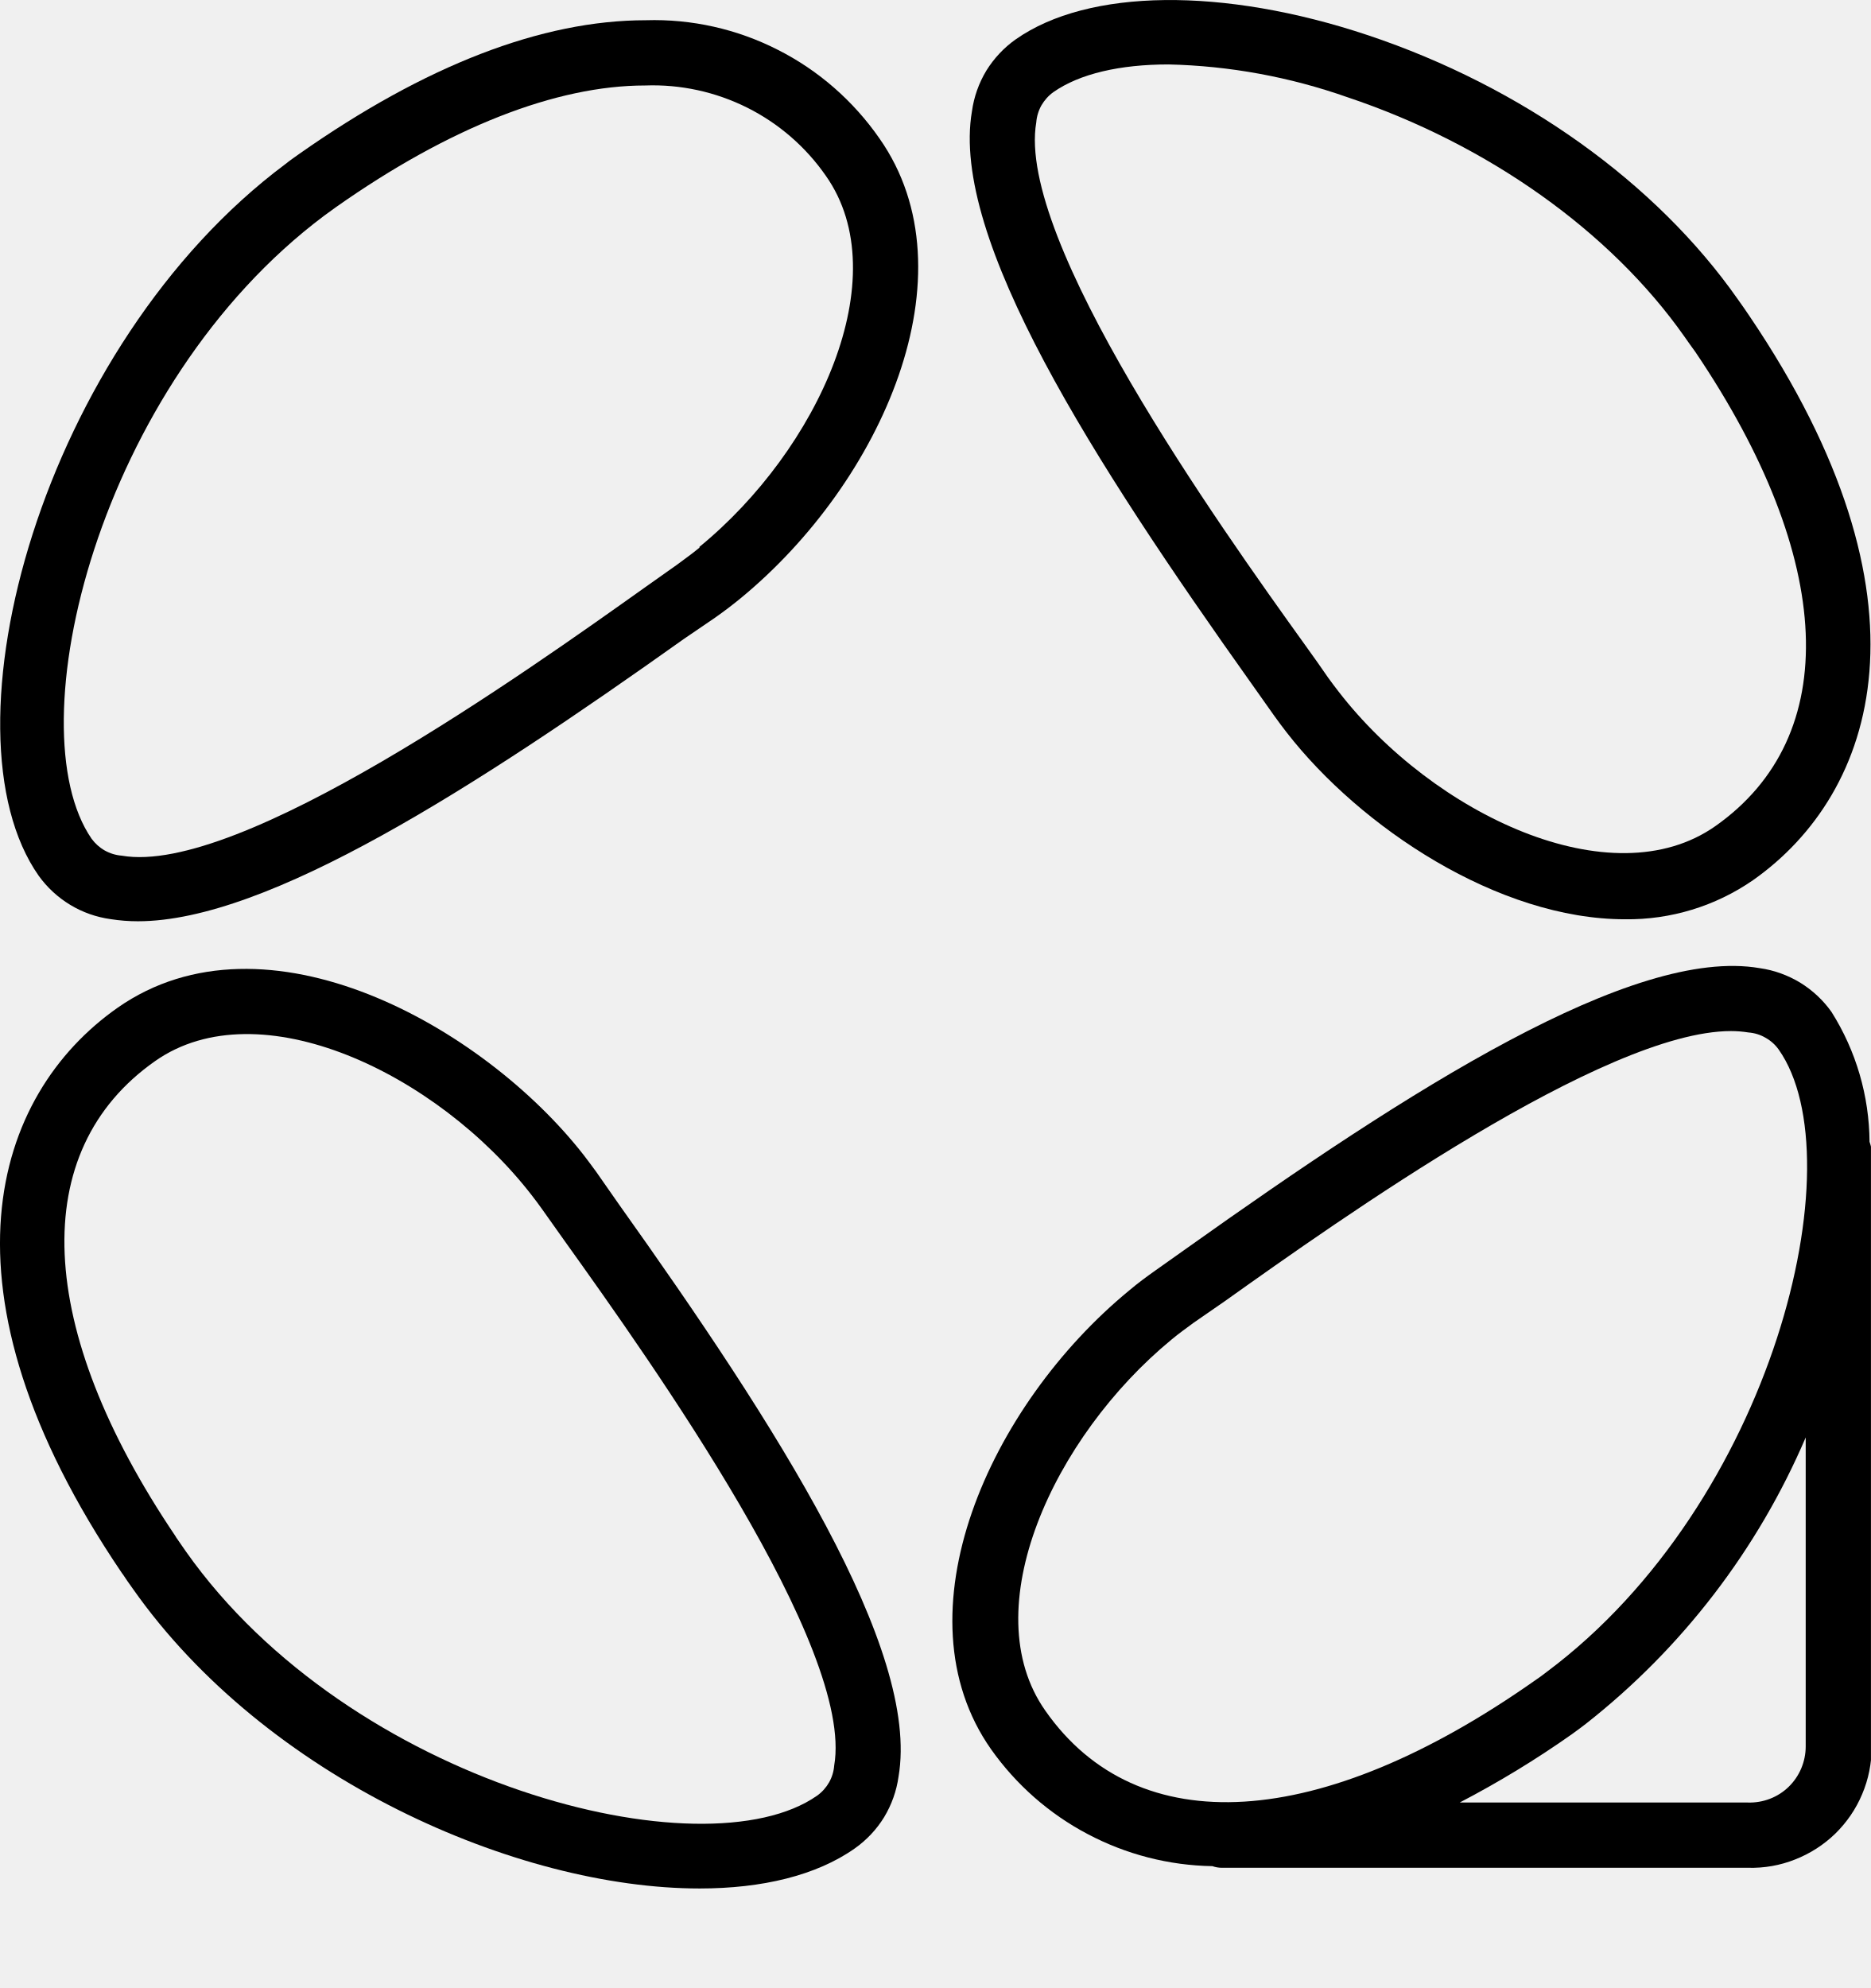
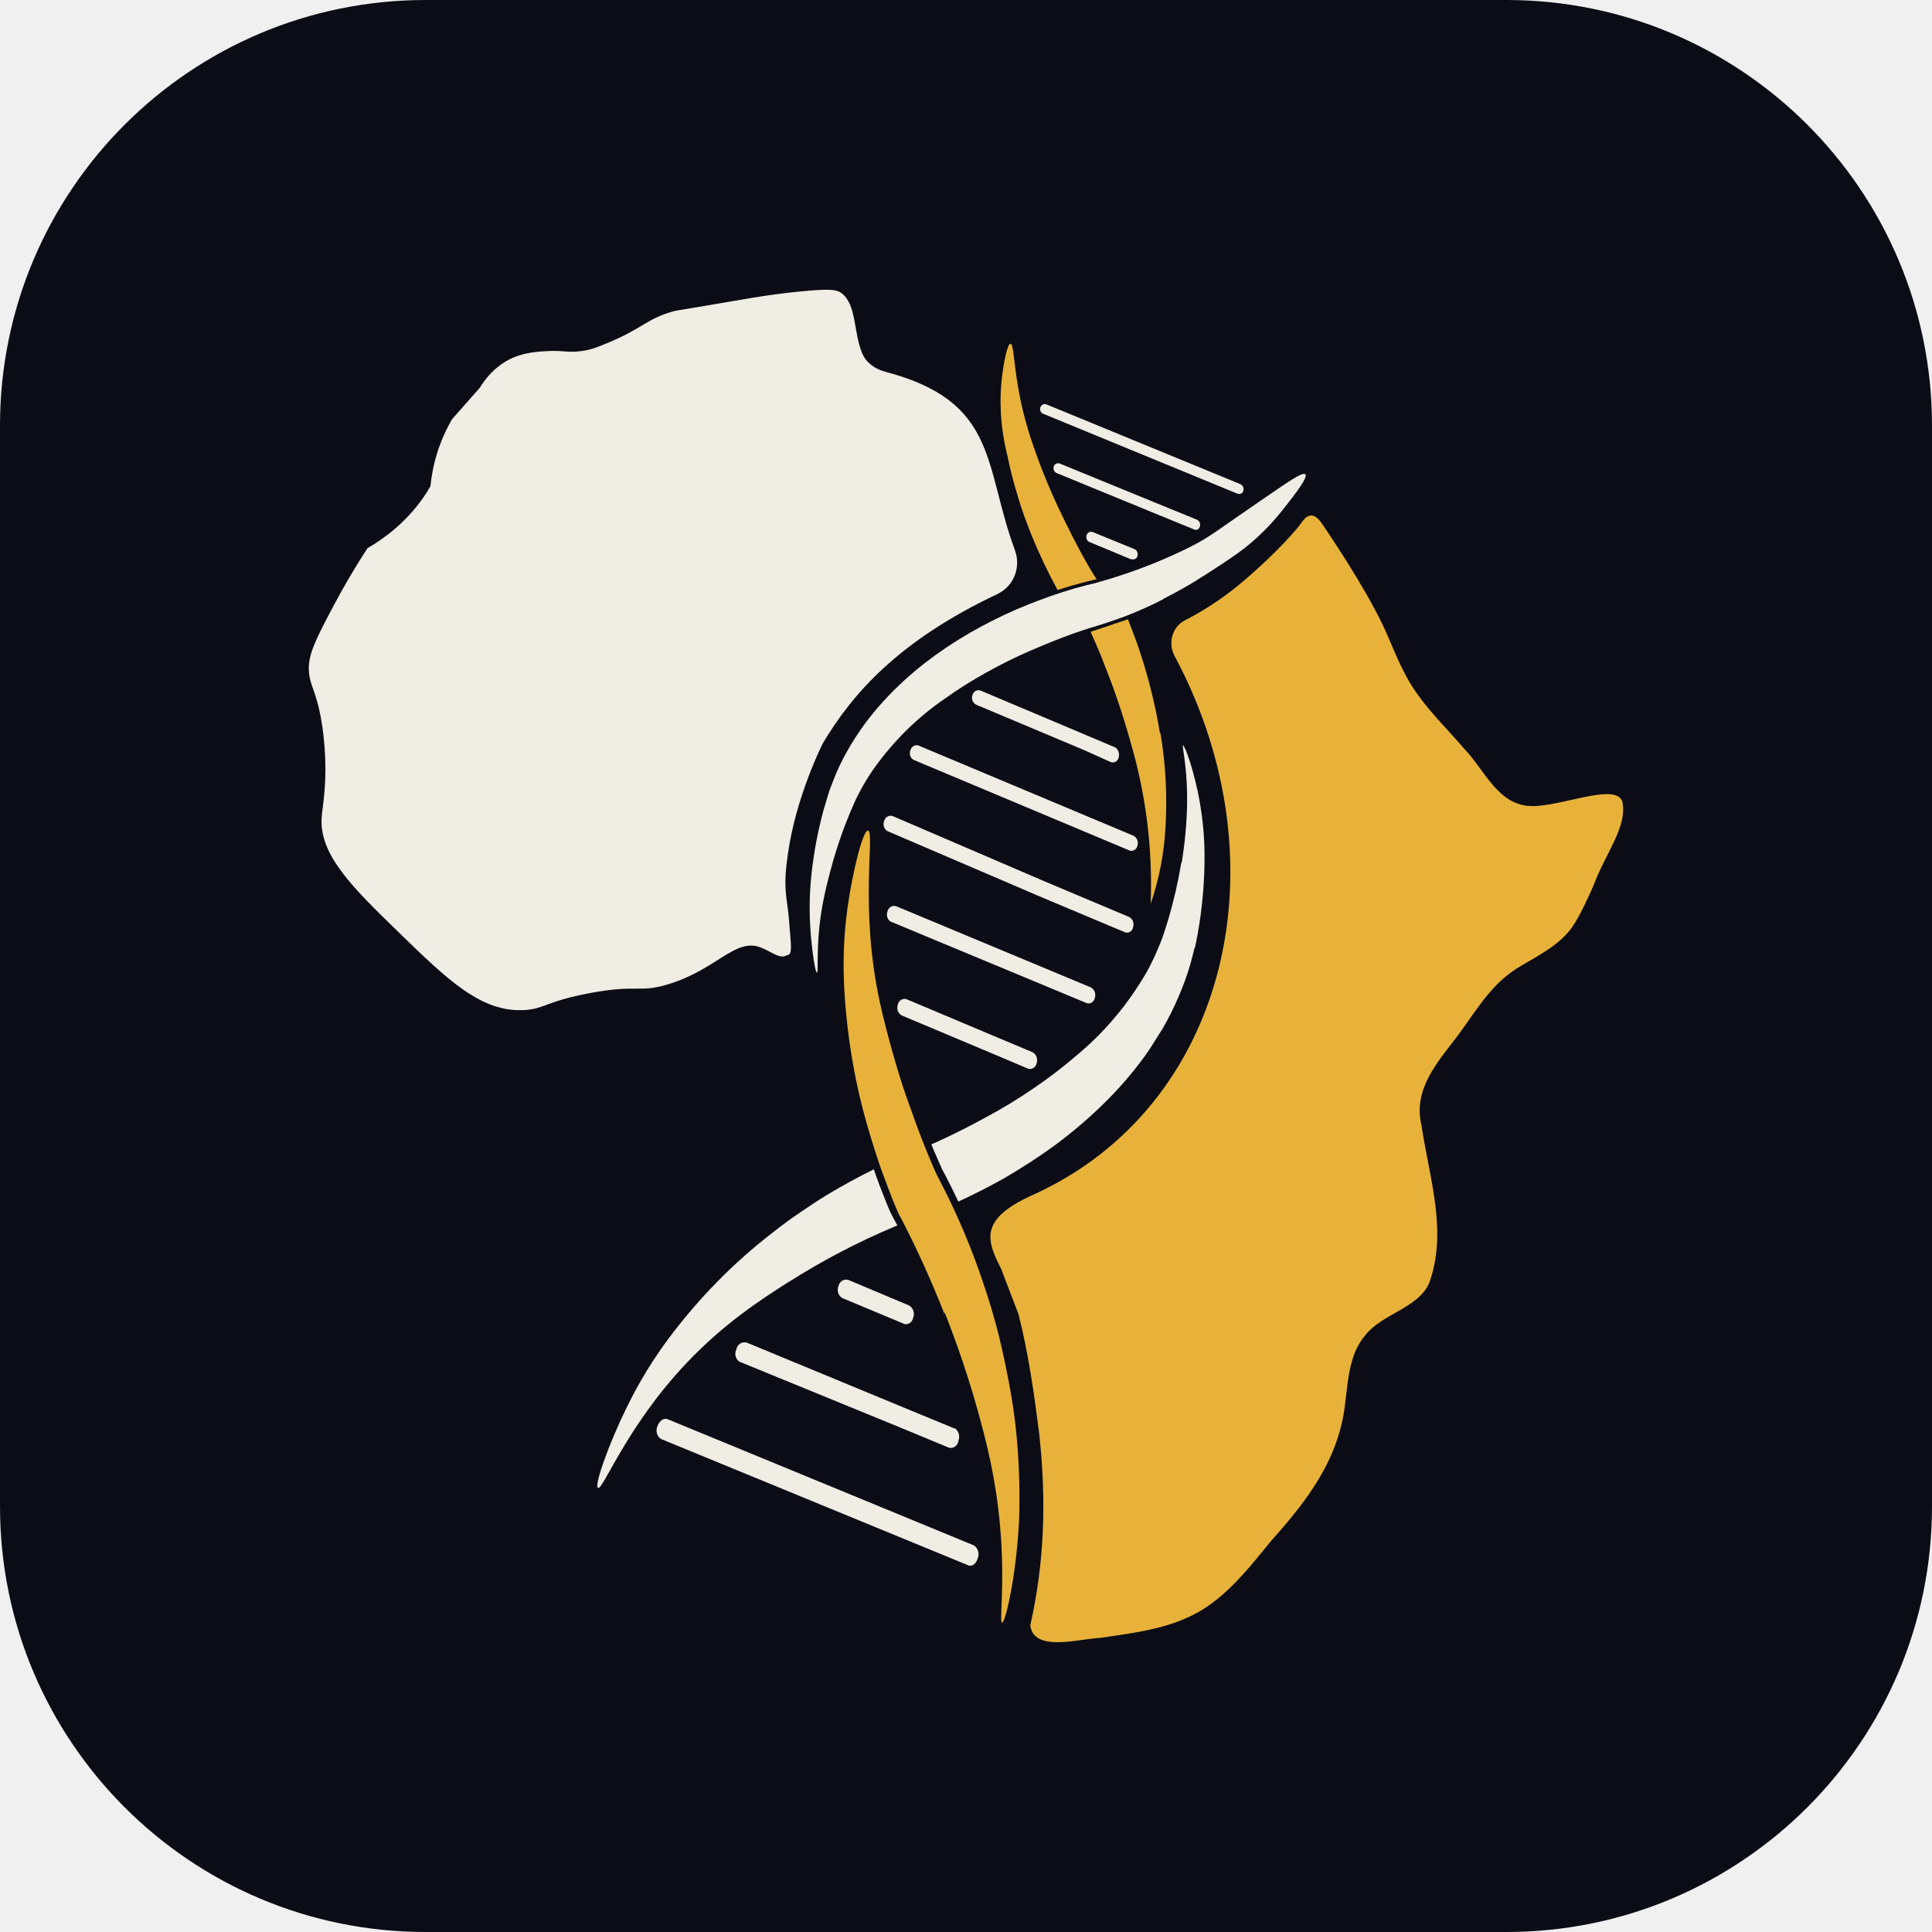
- <svg xmlns="http://www.w3.org/2000/svg" width="16" height="17" viewBox="0 0 16 17" fill="none">
-   <g clip-path="url(#clip0_214_2)">
-     <path d="M15.988 9.764C15.985 9.371 15.873 8.987 15.663 8.654C15.592 8.553 15.5 8.468 15.395 8.403C15.289 8.339 15.171 8.296 15.049 8.279C13.964 8.092 12.054 9.319 10.152 10.672L9.881 10.864C9.806 10.917 9.73 10.973 9.658 11.034C8.457 12.021 7.663 13.802 8.475 14.958C8.69 15.262 8.973 15.511 9.302 15.684C9.631 15.858 9.996 15.952 10.368 15.958C10.394 15.967 10.422 15.972 10.449 15.972H14.948C15.086 15.976 15.223 15.952 15.351 15.901C15.479 15.851 15.596 15.776 15.695 15.68C15.793 15.584 15.872 15.469 15.925 15.342C15.979 15.215 16.006 15.079 16.006 14.941V9.841C16.003 9.815 15.997 9.789 15.988 9.764ZM14.948 15.414H12.483C12.815 15.241 13.136 15.046 13.442 14.83C13.482 14.801 13.522 14.772 13.563 14.74C14.385 14.094 15.031 13.252 15.442 12.292V14.935C15.442 14.999 15.429 15.062 15.404 15.122C15.379 15.181 15.343 15.234 15.297 15.279C15.251 15.324 15.196 15.359 15.136 15.382C15.076 15.405 15.012 15.416 14.948 15.414ZM10.474 11.127C11.465 10.422 13.723 8.817 14.803 8.817C14.853 8.817 14.903 8.821 14.953 8.829C15.004 8.833 15.054 8.848 15.098 8.874C15.143 8.899 15.181 8.933 15.211 8.975C15.876 9.92 15.163 12.85 13.23 14.295C13.195 14.322 13.162 14.347 13.127 14.37C11.295 15.659 9.728 15.758 8.939 14.628C8.33 13.762 9.006 12.288 10.02 11.454C10.082 11.402 10.149 11.355 10.208 11.311L10.474 11.127Z" fill="black" />
-     <path d="M5.523 0.173C4.633 0.173 3.637 0.559 2.559 1.316C2.517 1.346 2.475 1.375 2.442 1.402C0.359 2.955 -0.537 6.253 0.331 7.489C0.403 7.589 0.495 7.674 0.601 7.738C0.707 7.802 0.824 7.843 0.947 7.86C1.024 7.872 1.101 7.878 1.179 7.878C2.292 7.878 4.073 6.726 5.848 5.464L6.115 5.282C6.189 5.23 6.263 5.174 6.336 5.114C7.54 4.123 8.334 2.342 7.521 1.184C7.298 0.863 6.999 0.601 6.65 0.425C6.302 0.248 5.914 0.161 5.523 0.173ZM5.982 4.683C5.92 4.735 5.853 4.781 5.794 4.826L5.524 5.017C4.484 5.757 2.045 7.492 1.041 7.317C0.99 7.313 0.941 7.298 0.896 7.273C0.852 7.248 0.813 7.213 0.783 7.172C0.129 6.222 0.836 3.295 2.773 1.844L2.875 1.77C3.841 1.09 4.755 0.731 5.517 0.731C5.819 0.72 6.118 0.785 6.389 0.92C6.659 1.055 6.891 1.256 7.063 1.504C7.673 2.371 6.996 3.846 5.981 4.677L5.982 4.683Z" fill="black" />
-     <path d="M10.897 6.121C10.932 6.169 10.966 6.216 11.003 6.263C11.634 7.075 12.813 7.861 13.897 7.861C14.287 7.866 14.67 7.749 14.991 7.527C16.05 6.782 16.598 5.123 14.96 2.701C14.928 2.654 14.896 2.607 14.862 2.56C14.164 1.563 13.015 0.741 11.698 0.301C10.46 -0.112 9.307 -0.099 8.687 0.336C8.586 0.407 8.5 0.499 8.435 0.604C8.371 0.71 8.329 0.828 8.312 0.951C8.125 2.036 9.351 3.946 10.704 5.848L10.897 6.121ZM8.862 1.046C8.866 0.995 8.881 0.946 8.906 0.901C8.932 0.857 8.966 0.818 9.008 0.788C9.233 0.63 9.579 0.551 9.994 0.551C10.515 0.563 11.03 0.658 11.522 0.831C12.723 1.233 13.773 1.979 14.406 2.88C14.438 2.925 14.468 2.969 14.498 3.009C15.696 4.781 15.76 6.297 14.67 7.064C13.782 7.689 12.257 6.961 11.448 5.915C11.416 5.875 11.387 5.834 11.358 5.795C11.303 5.714 11.237 5.622 11.164 5.52C10.419 4.484 8.689 2.051 8.862 1.046Z" fill="black" />
-     <path d="M5.099 10.021C5.064 9.973 5.029 9.926 4.993 9.879C4.135 8.778 2.272 7.731 1.005 8.618C-0.056 9.363 -0.603 11.024 1.042 13.451L1.051 13.463C1.078 13.503 1.105 13.544 1.134 13.583C2.274 15.207 4.425 16.149 5.983 16.149C6.517 16.149 6.981 16.038 7.309 15.807C7.41 15.736 7.496 15.645 7.561 15.539C7.625 15.433 7.667 15.315 7.684 15.193C7.87 14.107 6.644 12.196 5.291 10.296L5.099 10.021ZM7.134 15.097C7.13 15.148 7.115 15.198 7.09 15.242C7.064 15.287 7.03 15.325 6.988 15.355C6.02 16.034 2.993 15.258 1.589 13.266L1.506 13.146L1.499 13.134C0.299 11.356 0.234 9.841 1.326 9.074C2.215 8.449 3.74 9.177 4.548 10.222C4.58 10.262 4.609 10.303 4.638 10.343L4.831 10.615C5.575 11.655 7.307 14.091 7.134 15.097Z" fill="black" />
+ <svg xmlns="http://www.w3.org/2000/svg" width="128" height="128" viewBox="0 0 128 128">
+   <rect width="128" height="128" rx="28.2" fill="#0b0c15" />
+   <g transform="translate(20.46, 19.20) scale(0.6686)">
+     <path fill="#EFEDE4" d="M35.46,68.86c4.9-1.42,6.76-4.67,9.29-3.7,1.14.44,1.83,1.13,2.52.83.38-.17.62.03.45-1.86-.14-1.52-.15-2.16-.3-3.14-.3-1.99-.23-3.07.05-5.06.79-5.74,3.47-11,3.47-11,2.97-5,7.62-10.21,17.27-14.77,1.65-.78,2.38-2.66,1.76-4.35-3.11-8.42-1.61-14.74-12.85-17.69-1.01-.26-1.92-.91-2.3-1.86-.86-2.11-.54-4.82-2.04-5.93-.42-.31-.89-.48-4.04-.17-3.66.36-5.9.84-10.37,1.58-1.9.32-1.93.3-2.34.42-2.45.69-3.04,1.68-6.17,3-1.16.49-1.83.77-2.84.91-1.34.19-1.74-.08-3.33,0-.96.05-2.25.12-3.55.7-.66.3-2.05,1.06-3.19,2.93-.92,1.05-1.84,2.09-2.77,3.14-.5.87-1.06,2.02-1.49,3.42-.37,1.21-.55,2.31-.64,3.21-.21.37-.45.74-.71,1.12-1.67,2.4-3.75,3.98-5.53,5.02-1.48,2.27-2.58,4.23-3.33,5.65C.79,34.44-.05,36.06,0,37.61c.06,1.72.73,1.94,1.28,5.3.07.4.29,1.85.35,3.7.09,2.85-.28,4.66-.35,5.58-.32,3.76,3.03,7.01,7.66,11.51,4.86,4.72,8.14,7.91,12.41,7.67,2.01-.11,2.15-.86,6.45-1.67,4.78-.9,4.84-.02,7.66-.84h0Z" />
+     <path fill="#E8B23A" d="M130.14,50.64l-.11-.17c-1.02-1.44-5.95.71-8.81.69-3.38-.02-4.64-3.52-6.78-5.74-1.59-1.85-3.25-3.46-4.63-5.41-1.13-1.56-1.9-3.38-2.67-5.17-1.55-3.88-5.16-9.32-6.57-11.41-.31-.49-.65-.94-1.12-1.07-.74-.03-1.01.68-1.53,1.29-1.65,1.97-4.29,4.43-6.33,6.05-1.51,1.17-3.04,2.16-4.77,3.05,0,0-.02.01-.03.02-1.26.66-1.67,2.26-1,3.51,10.98,20.53,5.25,44.71-14.07,53.42-5.35,2.41-4.55,4.5-3.12,7.31.58,1.51,1.15,3.01,1.73,4.52,1.02,4.08,1.55,7.91,2.06,11.95.71,6.63.49,12.7-.9,18.87.37,2.68,4.73,1.34,6.96,1.23,2.84-.42,5.89-.78,8.52-1.97,3.52-1.49,6.01-4.74,8.44-7.7,3.49-3.92,6.75-8.06,7.31-13.81.28-2.25.43-4.71,1.96-6.5,1.65-2.12,5.2-2.68,6.32-5.13,1.89-5.12.02-10.49-.75-15.71-.85-3.58,1.64-6.27,3.64-8.91,2.06-2.81,3.39-5.22,6.25-6.87,1.99-1.18,4.2-2.28,5.38-4.35.69-1.12,1.22-2.37,1.78-3.59,1.15-3.16,3.45-5.91,2.84-8.4h0Z" />
+     <path fill="#E8B23A" d="M70.25,20.47c.22.71.42,1.34.63,1.92.21.58.47,1.23.72,1.89.76,1.87,1.63,3.7,2.6,5.47l.31-.1c.79-.26,1.57-.48,2.35-.68l1.1-.27h.11c-1.17-1.84-2.24-3.89-3.33-6.14-1.08-2.2-2.03-4.47-2.84-6.79-.58-1.64-1.3-3.91-1.76-7-.29-1.97-.34-3.42-.61-3.43-.32,0-.7,2.01-.86,3.45-.21,1.87-.24,4.52.59,7.81.27,1.31.6,2.6,1,3.87h0Z" />
+     <path fill="#EFEDE4" d="M47.58,98.3c3.34-2.12,6.84-3.95,10.46-5.47l.28-.11-.63-1.18c-.19-.42-.37-.84-.54-1.28-.4-1-.8-2.02-1.16-3.1h-.02c-1.57.78-3.12,1.62-4.66,2.55-.91.56-1.82,1.16-2.72,1.78-.9.61-1.81,1.28-2.7,1.99-3.81,2.94-7.23,6.43-10.18,10.36-2.36,3.15-3.69,5.85-4.21,6.91-1.73,3.51-3.25,7.74-2.85,7.97.49.28,2.8-6.05,8.75-12.34,3.71-3.93,7.37-6.3,10.18-8.09h0Z" />
+     <path fill="#EFEDE4" d="M86.46,56.75c-.32,1.93-.76,3.83-1.31,5.7-.15.46-.3.95-.44,1.38s-.31.87-.49,1.28c-.35.85-.74,1.67-1.18,2.47-1.83,3.18-4.18,5.98-6.93,8.26-1.38,1.19-2.83,2.3-4.33,3.31-1.51,1.04-3.09,2-4.73,2.87-1.61.89-3.27,1.72-4.95,2.48l-.41.18c.2.5.4.98.62,1.46l.46,1.05.18.33.31.59c.38.74.75,1.48,1.1,2.24,1.5-.69,2.99-1.44,4.45-2.26,1.74-1.01,3.46-2.11,5.12-3.32,1.66-1.23,3.24-2.57,4.73-4.02,1.53-1.48,2.93-3.1,4.2-4.84.63-.89,1.18-1.81,1.79-2.78.56-.98,1.07-1.99,1.51-3.03.46-1.05.86-2.13,1.18-3.23.15-.55.3-1.11.43-1.67h.04c.12-.55.21-1.07.31-1.61.37-2.13.58-4.29.63-6.46.03-1.24.04-3.47-.45-6.28-.55-3.2-1.52-5.75-1.67-5.71-.11.03.25,1.39.37,3.86.04.89.03,1.55.03,1.98-.04,1.95-.22,3.89-.54,5.81l-.03-.04Z" />
+     <path fill="#E8B23A" d="M68.45,103.91c-.25-1.01-.5-1.9-.75-2.75s-.54-1.79-.84-2.66c-1.13-3.38-2.5-6.67-4.12-9.81l-.2-.38-.38-.75-.39-.89c-.31-.72-.62-1.47-.91-2.22-.71-1.8-1.18-3.21-1.66-4.53-.81-2.28-1.97-6.39-2.6-9.25-2.07-9.4-.48-16.98-1.18-17.08-.53-.07-1.56,4.2-2.04,7.66-.63,4.59-.35,8.19-.13,10.53.34,3.55.98,7.06,1.93,10.47.56,1.97,1.07,3.58,1.61,5.11.31.84.63,1.69.96,2.55.17.41.34.82.53,1.28l.18.4.45.84c1.5,2.94,2.86,5.96,4.07,9.04l.02-.15c1.29,3.25,2.41,6.58,3.35,9.98.8,2.9,1.72,6.45,2.14,11.11.53,5.84-.1,9.63.2,9.67.34.04,1.41-4.67,1.68-9.98,0,0,.34-6.05-.75-12.45-.37-2.17-.77-4.05-1.18-5.74h.01Z" />
+     <path fill="#EFEDE4" d="M60.4,45.15c-.34-.1-.69.12-.79.48-.14.37,0,.79.34.96l21.3,8.94.07.03s.05.02.08.02c.33.07.65-.16.71-.51.12-.38-.05-.8-.39-.97l-21.3-8.94s-.02,0-.03-.01h.01Z" />
+     <path fill="#EFEDE4" d="M57.69,62.62l19.38,8.06h-.01s.04.01.06.02c.35.08.7-.16.77-.54.13-.4-.04-.85-.39-1.03l-19.3-8.05h-.02c-.37-.11-.74.12-.84.52-.15.39,0,.85.36,1.03h-.01Z" />
+     <path fill="#EFEDE4" d="M65.86,124.4l-30.29-12.48c-.38-.17-.83.14-1.02.68-.21.46-.06,1.02.36,1.28l30.45,12.52h-.02c.38.15.8-.17.95-.72.19-.48,0-1.03-.41-1.28h-.02Z" />
+     <path fill="#EFEDE4" d="M59.5,100.65l-6.07-2.55h-.03c-.41-.1-.82.19-.92.63-.18.44-.01.95.38,1.18l6.11,2.55h0s.04.02.06.03c.41.08.79-.21.86-.65.17-.44,0-.95-.39-1.18h0Z" />
+     <path fill="#EFEDE4" d="M92,20.19h.04s.05.02.08.03c.22.05.44-.09.49-.32.06-.26-.06-.53-.3-.64l-19.23-7.91h0c-.24-.09-.5.04-.59.29s.03.53.27.64l19.25,7.92h-.01Z" />
+     <path fill="#EFEDE4" d="M77.35,24.99l4.11,1.71h.05s.04,0,.06,0c.24.06.48-.08.54-.32.09-.27-.04-.57-.29-.68l-4.15-1.7s-.02,0-.03,0c-.24-.08-.5.06-.57.32-.09.27.04.57.29.68h-.01Z" />
+     <path fill="#EFEDE4" d="M57.01,52.64h0c-.15.39,0,.83.35,1.01l14.87,6.38h0l1.28.54h0l7.38,3.1c.32.11.67-.08.77-.43,0-.03.01-.05.02-.08.13-.39-.04-.83-.39-1.01l-8.52-3.59h0l-14.91-6.41c-.35-.12-.73.09-.85.47v.02Z" />
+     <path fill="#EFEDE4" d="M76.62,45.52l2.85,1.28c.32.12.66-.07.77-.41,0-.02.01-.04.01-.05.12-.37-.05-.85-.38-1.01l-2.84-1.2-10.47-4.42c-.34-.12-.7.08-.8.45h0c-.13.37.03.78.36.95l10.51,4.42h-.01Z" />
+     <path fill="#EFEDE4" d="M87.72,23.76c.22.09.47-.02.56-.25,0-.02.01-.04.02-.06.08-.27-.05-.55-.29-.67l-4.24-1.73-9.35-3.83c-.24-.1-.5.02-.6.26v.02c-.09.26.04.55.28.66l9.38,3.85,4.25,1.74h0Z" />
+     <path fill="#EFEDE4" d="M58.74,71.9l9.39,3.95,3.14,1.33c.36.11.73-.11.84-.49,0-.02.01-.04.01-.06.14-.41-.03-.87-.39-1.07h.01l-3.55-1.49-8.95-3.77c-.36-.12-.75.09-.86.48,0,.02,0,.04-.01.05-.15.4,0,.87.37,1.06h0Z" />
+     <path fill="#EFEDE4" d="M43.35,104.32c-.44-.11-.88.18-.98.66h0c-.23.45-.07,1.02.34,1.26,0,0,.01,0,.02,0l15.71,6.43,5,2.07c.41.1.83-.17.92-.62,0-.02,0-.04.01-.06.19-.47.02-1.03-.4-1.28v.05l-5.5-2.27-15.13-6.26h.01Z" />
+     <path fill="#E8B23A" d="M84.34,43.93c-.49-2.99-1.24-5.92-2.22-8.76-.34-.93-.65-1.75-.95-2.52l-3.7,1.24c.51,1.14.93,2.1,1.27,3.01,1.04,2.58,1.94,5.23,2.69,7.93,1.52,5.17,2.2,10.59,1.99,16.02.82-2.39,1.31-4.89,1.46-7.43.2-3.17.04-6.36-.49-9.49h-.05Z" />
+     <path fill="#EFEDE4" d="M98.75,18.28c-.27-.28-1.89.88-4.09,2.38-4.75,3.25-5.4,3.85-7.25,4.78-2.65,1.33-5.4,2.41-8.23,3.26l-1.27.37-.89.21c-.79.2-1.57.43-2.35.68-1.63.53-3.15,1.11-4.62,1.74-1.56.68-3.08,1.45-4.56,2.3-1.54.89-3.02,1.88-4.43,2.97-1.48,1.15-2.87,2.43-4.15,3.83-.67.73-1.3,1.51-1.89,2.31-.6.83-1.15,1.69-1.66,2.58-.52.92-.98,1.87-1.36,2.86-.21.53-.4,1.02-.55,1.51-.15.49-.22.74-.33,1.12l-.12.39c-.55,2.03-.94,4.11-1.18,6.21-.32,2.9-.16,5.16-.06,6.36.15,1.71.44,3.54.59,3.53.13-.01.01-1.5.16-3.61.2-2.72.71-4.7,1.14-6.36.47-1.8,1.04-3.56,1.74-5.29l.21-.52.33-.77c.16-.39.35-.79.58-1.23.41-.79.86-1.54,1.36-2.27,1.96-2.8,4.38-5.21,7.16-7.11,1.32-.95,2.7-1.81,4.11-2.59,1.43-.8,2.87-1.51,4.27-2.12,1.4-.61,2.93-1.23,4.32-1.73.57-.2,1.09-.37,1.58-.53.64-.19,1.3-.39,1.97-.62.61-.2,1.19-.41,1.75-.62,1.24-.49,2.45-1.02,3.64-1.64l-.02-.02c.73-.37,1.43-.75,2.12-1.14.18-.11.37-.22.57-.33,0,0,.71-.42,1.44-.89,2.32-1.5,3.48-2.25,4.75-3.35,1.63-1.41,2.64-2.69,3.39-3.65.79-1.01,2.11-2.7,1.83-3Z" />
  </g>
-   <defs>
-     <clipPath id="clip0_214_2">
-       <rect width="16" height="16.149" fill="white" />
-     </clipPath>
-   </defs>
</svg>
